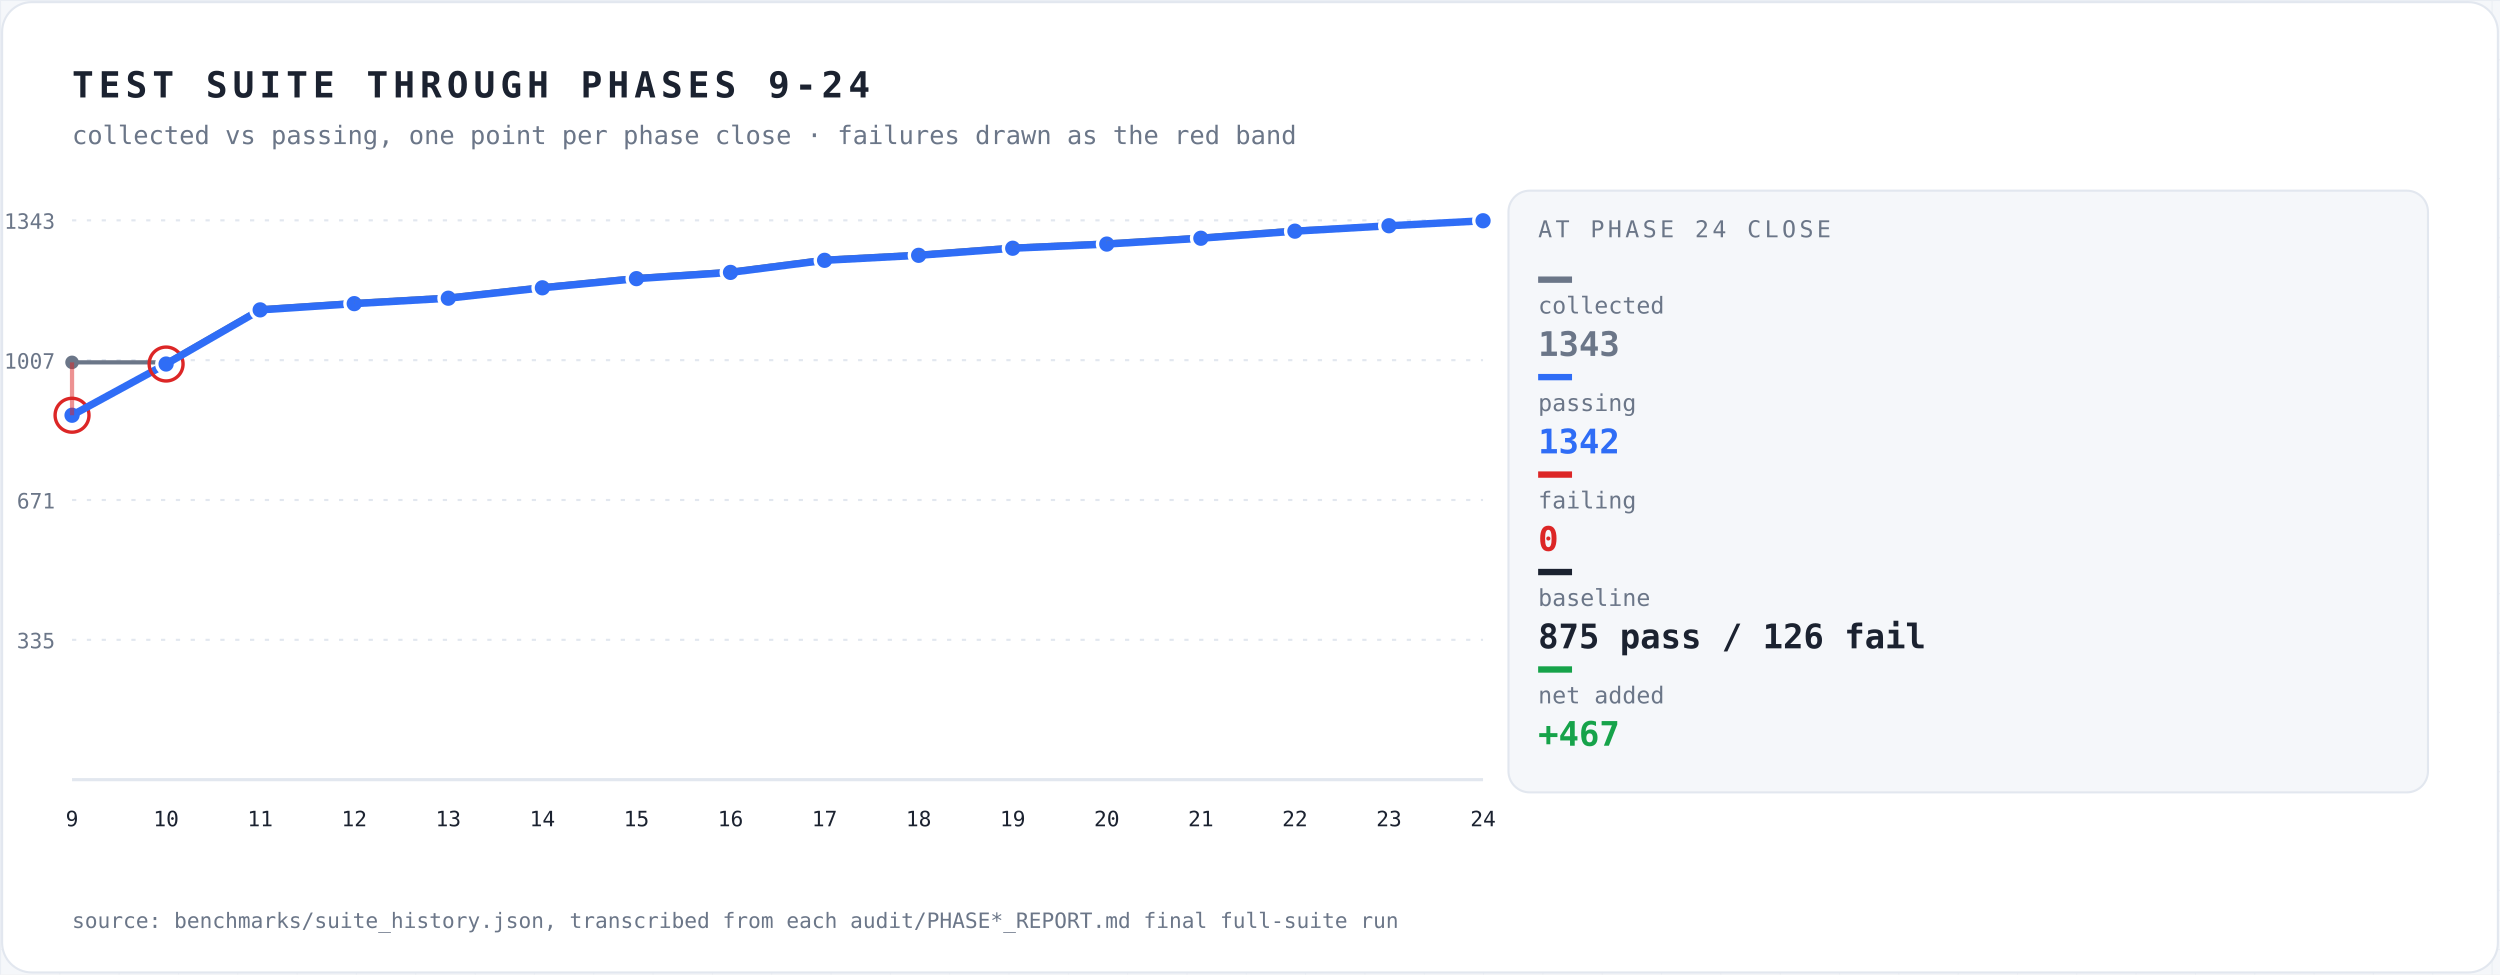
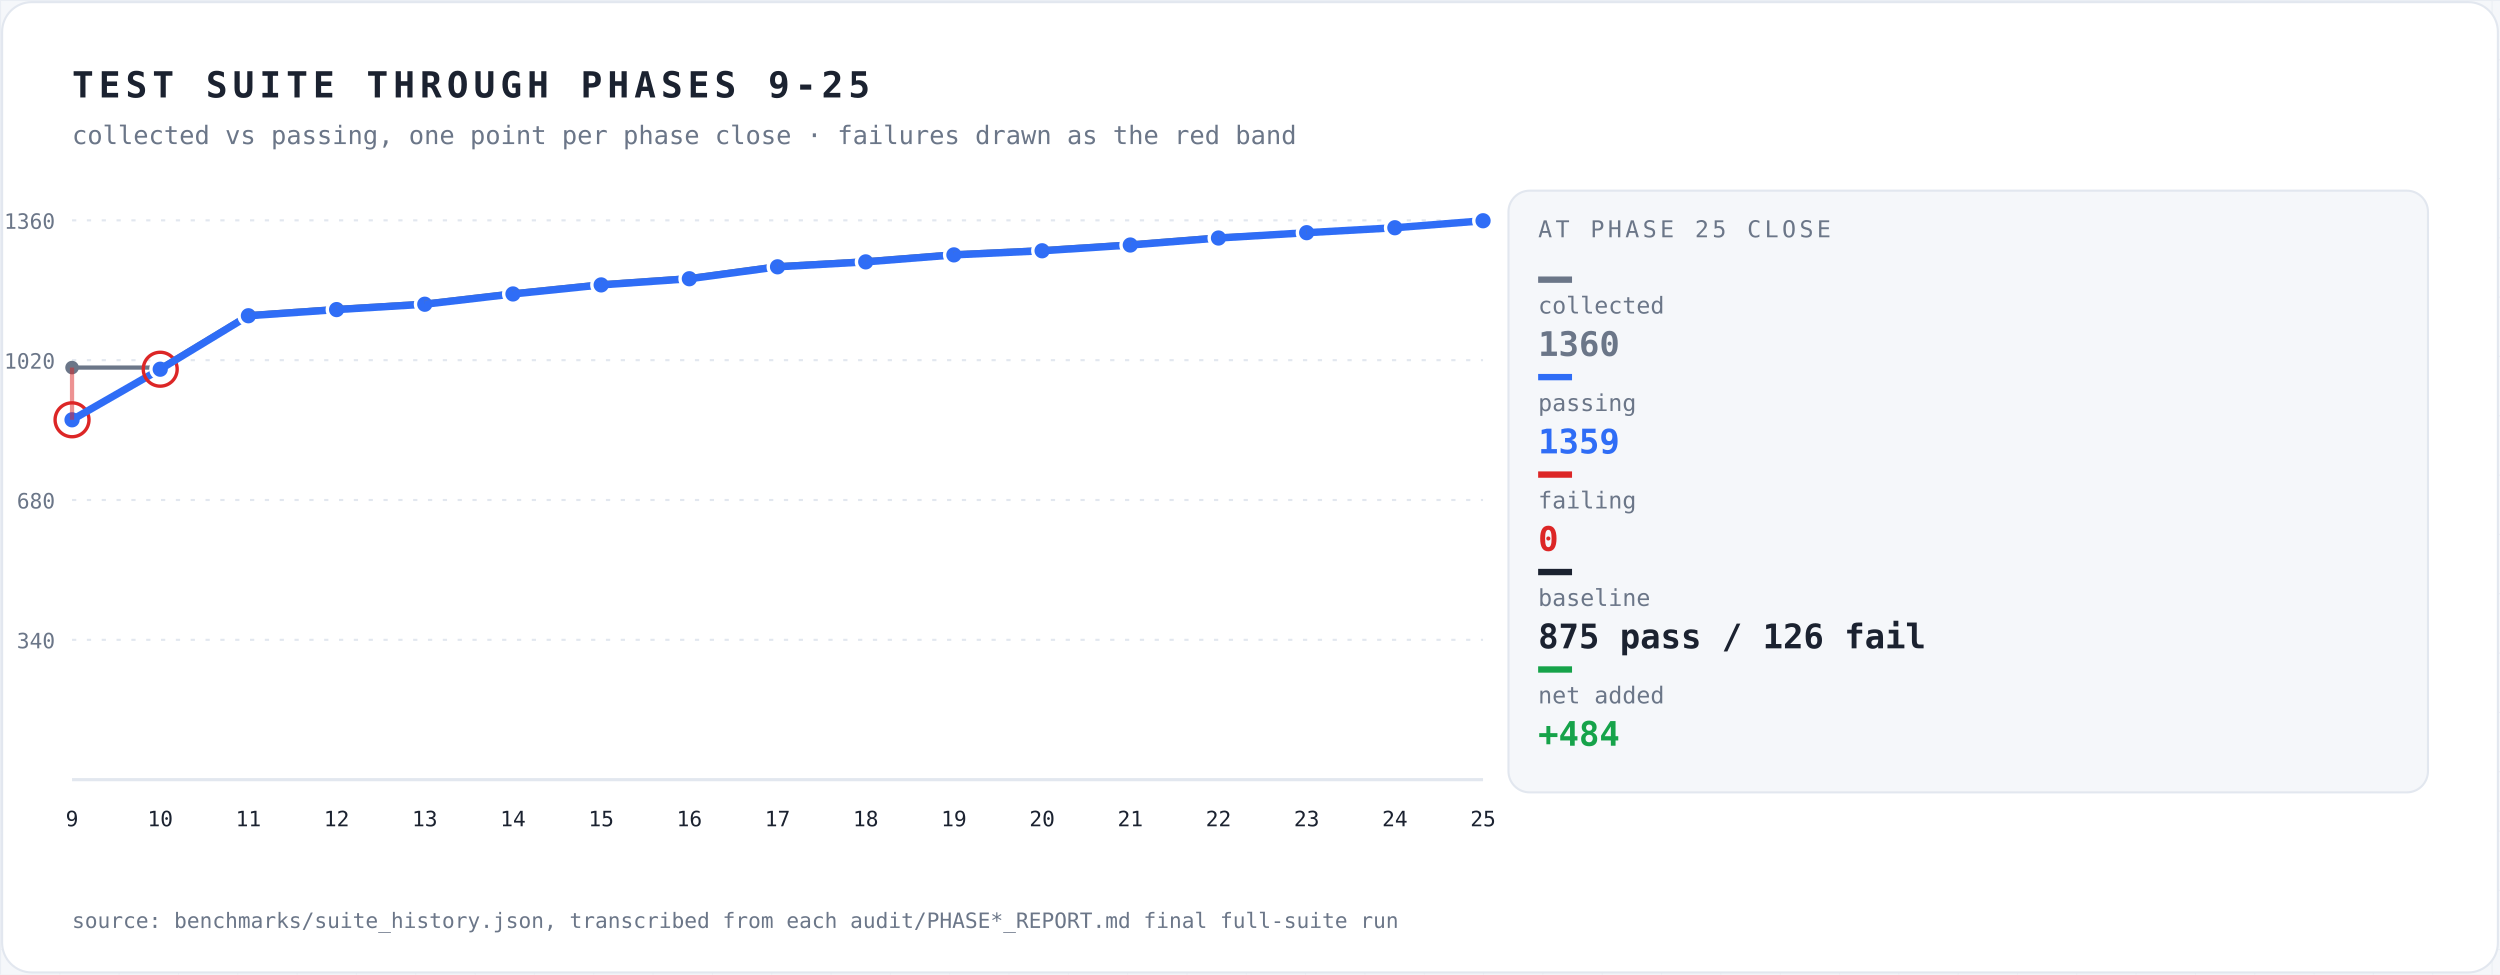
- <svg xmlns="http://www.w3.org/2000/svg" width="1180" height="460" viewBox="0 0 1180 460" role="img" aria-label="TEST SUITE THROUGH PHASES 9-24: collected vs passing, one point per phase close · failures drawn as the red band">
+ <svg xmlns="http://www.w3.org/2000/svg" width="1180" height="460" viewBox="0 0 1180 460" role="img" aria-label="TEST SUITE THROUGH PHASES 9-25: collected vs passing, one point per phase close · failures drawn as the red band">
  <defs>
    <pattern id="grid" width="28" height="28" patternUnits="userSpaceOnUse">
      <path d="M28 0H0v28" fill="none" stroke="#e2e7ef" stroke-width="1" />
    </pattern>
  </defs>
  <rect width="100%" height="100%" fill="#f5f7fa" />
  <rect width="100%" height="100%" fill="url(#grid)" opacity=".55" />
  <rect x="1" y="1" width="1178" height="458" rx="14" fill="#ffffff" stroke="#e2e7ef" />
-   <text x="34" y="46" font-family="ui-monospace, 'SF Mono', Menlo, Consolas, monospace" font-size="17" font-weight="700" letter-spacing="2.4" fill="#1b2230">TEST SUITE THROUGH PHASES 9-24</text>
+   <text x="34" y="46" font-family="ui-monospace, 'SF Mono', Menlo, Consolas, monospace" font-size="17" font-weight="700" letter-spacing="2.4" fill="#1b2230">TEST SUITE THROUGH PHASES 9-25</text>
  <text x="34" y="68" font-family="ui-monospace, 'SF Mono', Menlo, Consolas, monospace" font-size="12" fill="#6b7688">collected vs passing, one point per phase close · failures drawn as the red band</text>
  <line x1="34" y1="368" x2="700" y2="368" stroke="#e2e7ef" stroke-width="1.5" />
  <line x1="34" y1="302.0" x2="700" y2="302.0" stroke="#e2e7ef" stroke-dasharray="2 5" />
-   <text x="26" y="306.0" text-anchor="end" font-family="ui-monospace, 'SF Mono', Menlo, Consolas, monospace" font-size="10" fill="#6b7688">335</text>
+   <text x="26" y="306.0" text-anchor="end" font-family="ui-monospace, 'SF Mono', Menlo, Consolas, monospace" font-size="10" fill="#6b7688">340</text>
  <line x1="34" y1="236.0" x2="700" y2="236.0" stroke="#e2e7ef" stroke-dasharray="2 5" />
-   <text x="26" y="240.0" text-anchor="end" font-family="ui-monospace, 'SF Mono', Menlo, Consolas, monospace" font-size="10" fill="#6b7688">671</text>
+   <text x="26" y="240.0" text-anchor="end" font-family="ui-monospace, 'SF Mono', Menlo, Consolas, monospace" font-size="10" fill="#6b7688">680</text>
  <line x1="34" y1="170.0" x2="700" y2="170.0" stroke="#e2e7ef" stroke-dasharray="2 5" />
-   <text x="26" y="174.0" text-anchor="end" font-family="ui-monospace, 'SF Mono', Menlo, Consolas, monospace" font-size="10" fill="#6b7688">1007</text>
+   <text x="26" y="174.0" text-anchor="end" font-family="ui-monospace, 'SF Mono', Menlo, Consolas, monospace" font-size="10" fill="#6b7688">1020</text>
  <line x1="34" y1="104.0" x2="700" y2="104.0" stroke="#e2e7ef" stroke-dasharray="2 5" />
-   <text x="26" y="108.0" text-anchor="end" font-family="ui-monospace, 'SF Mono', Menlo, Consolas, monospace" font-size="10" fill="#6b7688">1343</text>
-   <circle cx="34.0" cy="171.032" r="3.2" fill="#6b7688" />
-   <circle cx="34.0" cy="195.997" r="4.4" fill="#2f6df6" stroke="#ffffff" stroke-width="1.6" />
-   <circle cx="34.0" cy="195.997" r="8" fill="none" stroke="#dc2626" stroke-width="1.6" />
+   <text x="26" y="108.0" text-anchor="end" font-family="ui-monospace, 'SF Mono', Menlo, Consolas, monospace" font-size="10" fill="#6b7688">1360</text>
+   <circle cx="34.0" cy="173.494" r="3.2" fill="#6b7688" />
+   <circle cx="34.0" cy="198.147" r="4.4" fill="#2f6df6" stroke="#ffffff" stroke-width="1.6" />
+   <circle cx="34.0" cy="198.147" r="8" fill="none" stroke="#dc2626" stroke-width="1.6" />
  <text x="34.0" y="390" text-anchor="middle" font-family="ui-monospace, 'SF Mono', Menlo, Consolas, monospace" font-size="10" fill="#1b2230">9</text>
-   <line x1="34" y1="171.032" x2="78.4" y2="171.032" stroke="#6b7688" stroke-width="2" />
-   <line x1="34" y1="195.997" x2="78.4" y2="171.818" stroke="#2f6df6" stroke-width="3.5" />
-   <line x1="34" y1="171.032" x2="34" y2="195.997" stroke="#dc2626" stroke-width="2" opacity=".5" />
-   <circle cx="78.4" cy="171.032" r="3.2" fill="#6b7688" />
-   <circle cx="78.4" cy="171.818" r="4.4" fill="#2f6df6" stroke="#ffffff" stroke-width="1.6" />
-   <circle cx="78.4" cy="171.818" r="8" fill="none" stroke="#dc2626" stroke-width="1.6" />
-   <text x="78.4" y="390" text-anchor="middle" font-family="ui-monospace, 'SF Mono', Menlo, Consolas, monospace" font-size="10" fill="#1b2230">10</text>
-   <line x1="78.4" y1="171.032" x2="122.8" y2="145.477" stroke="#6b7688" stroke-width="2" />
-   <line x1="78.4" y1="171.818" x2="122.8" y2="146.264" stroke="#2f6df6" stroke-width="3.5" />
-   <circle cx="122.8" cy="145.477" r="3.2" fill="#6b7688" />
-   <circle cx="122.8" cy="146.264" r="4.4" fill="#2f6df6" stroke="#ffffff" stroke-width="1.6" />
-   <text x="122.8" y="390" text-anchor="middle" font-family="ui-monospace, 'SF Mono', Menlo, Consolas, monospace" font-size="10" fill="#1b2230">11</text>
-   <line x1="122.8" y1="145.477" x2="167.2" y2="142.529" stroke="#6b7688" stroke-width="2" />
-   <line x1="122.8" y1="146.264" x2="167.2" y2="143.315" stroke="#2f6df6" stroke-width="3.5" />
-   <circle cx="167.2" cy="142.529" r="3.2" fill="#6b7688" />
-   <circle cx="167.2" cy="143.315" r="4.4" fill="#2f6df6" stroke="#ffffff" stroke-width="1.6" />
-   <text x="167.2" y="390" text-anchor="middle" font-family="ui-monospace, 'SF Mono', Menlo, Consolas, monospace" font-size="10" fill="#1b2230">12</text>
-   <line x1="167.2" y1="142.529" x2="211.6" y2="139.973" stroke="#6b7688" stroke-width="2" />
-   <line x1="167.2" y1="143.315" x2="211.6" y2="140.759" stroke="#2f6df6" stroke-width="3.5" />
-   <circle cx="211.6" cy="139.973" r="3.2" fill="#6b7688" />
-   <circle cx="211.6" cy="140.759" r="4.4" fill="#2f6df6" stroke="#ffffff" stroke-width="1.6" />
-   <text x="211.6" y="390" text-anchor="middle" font-family="ui-monospace, 'SF Mono', Menlo, Consolas, monospace" font-size="10" fill="#1b2230">13</text>
-   <line x1="211.6" y1="139.973" x2="256.0" y2="135.059" stroke="#6b7688" stroke-width="2" />
-   <line x1="211.6" y1="140.759" x2="256.0" y2="135.845" stroke="#2f6df6" stroke-width="3.5" />
-   <circle cx="256.0" cy="135.059" r="3.2" fill="#6b7688" />
-   <circle cx="256.0" cy="135.845" r="4.4" fill="#2f6df6" stroke="#ffffff" stroke-width="1.6" />
-   <text x="256.0" y="390" text-anchor="middle" font-family="ui-monospace, 'SF Mono', Menlo, Consolas, monospace" font-size="10" fill="#1b2230">14</text>
-   <line x1="256" y1="135.059" x2="300.4" y2="130.734" stroke="#6b7688" stroke-width="2" />
-   <line x1="256" y1="135.845" x2="300.4" y2="131.52" stroke="#2f6df6" stroke-width="3.5" />
-   <circle cx="300.4" cy="130.734" r="3.2" fill="#6b7688" />
-   <circle cx="300.4" cy="131.52" r="4.4" fill="#2f6df6" stroke="#ffffff" stroke-width="1.6" />
-   <text x="300.4" y="390" text-anchor="middle" font-family="ui-monospace, 'SF Mono', Menlo, Consolas, monospace" font-size="10" fill="#1b2230">15</text>
-   <line x1="300.4" y1="130.734" x2="344.8" y2="127.786" stroke="#6b7688" stroke-width="2" />
-   <line x1="300.4" y1="131.52" x2="344.8" y2="128.572" stroke="#2f6df6" stroke-width="3.5" />
-   <circle cx="344.8" cy="127.786" r="3.2" fill="#6b7688" />
-   <circle cx="344.8" cy="128.572" r="4.4" fill="#2f6df6" stroke="#ffffff" stroke-width="1.6" />
-   <text x="344.8" y="390" text-anchor="middle" font-family="ui-monospace, 'SF Mono', Menlo, Consolas, monospace" font-size="10" fill="#1b2230">16</text>
-   <line x1="344.8" y1="127.786" x2="389.2" y2="122.085" stroke="#6b7688" stroke-width="2" />
-   <line x1="344.8" y1="128.572" x2="389.2" y2="122.871" stroke="#2f6df6" stroke-width="3.5" />
-   <circle cx="389.2" cy="122.085" r="3.2" fill="#6b7688" />
-   <circle cx="389.2" cy="122.871" r="4.4" fill="#2f6df6" stroke="#ffffff" stroke-width="1.6" />
-   <text x="389.2" y="390" text-anchor="middle" font-family="ui-monospace, 'SF Mono', Menlo, Consolas, monospace" font-size="10" fill="#1b2230">17</text>
-   <line x1="389.2" y1="122.085" x2="433.6" y2="119.726" stroke="#6b7688" stroke-width="2" />
-   <line x1="389.2" y1="122.871" x2="433.6" y2="120.512" stroke="#2f6df6" stroke-width="3.5" />
-   <circle cx="433.6" cy="119.726" r="3.2" fill="#6b7688" />
-   <circle cx="433.6" cy="120.512" r="4.4" fill="#2f6df6" stroke="#ffffff" stroke-width="1.6" />
-   <text x="433.6" y="390" text-anchor="middle" font-family="ui-monospace, 'SF Mono', Menlo, Consolas, monospace" font-size="10" fill="#1b2230">18</text>
-   <line x1="433.6" y1="119.726" x2="478.0" y2="116.384" stroke="#6b7688" stroke-width="2" />
-   <line x1="433.6" y1="120.512" x2="478.0" y2="117.171" stroke="#2f6df6" stroke-width="3.5" />
-   <circle cx="478.0" cy="116.384" r="3.2" fill="#6b7688" />
-   <circle cx="478.0" cy="117.171" r="4.4" fill="#2f6df6" stroke="#ffffff" stroke-width="1.6" />
-   <text x="478.0" y="390" text-anchor="middle" font-family="ui-monospace, 'SF Mono', Menlo, Consolas, monospace" font-size="10" fill="#1b2230">19</text>
-   <line x1="478.0" y1="116.384" x2="522.4" y2="114.418" stroke="#6b7688" stroke-width="2" />
-   <line x1="478.0" y1="117.171" x2="522.4" y2="115.205" stroke="#2f6df6" stroke-width="3.5" />
-   <circle cx="522.4" cy="114.418" r="3.2" fill="#6b7688" />
-   <circle cx="522.4" cy="115.205" r="4.4" fill="#2f6df6" stroke="#ffffff" stroke-width="1.6" />
-   <text x="522.4" y="390" text-anchor="middle" font-family="ui-monospace, 'SF Mono', Menlo, Consolas, monospace" font-size="10" fill="#1b2230">20</text>
-   <line x1="522.4" y1="114.418" x2="566.8" y2="111.666" stroke="#6b7688" stroke-width="2" />
-   <line x1="522.4" y1="115.205" x2="566.8" y2="112.453" stroke="#2f6df6" stroke-width="3.5" />
-   <circle cx="566.8" cy="111.666" r="3.2" fill="#6b7688" />
-   <circle cx="566.8" cy="112.453" r="4.4" fill="#2f6df6" stroke="#ffffff" stroke-width="1.6" />
-   <text x="566.8" y="390" text-anchor="middle" font-family="ui-monospace, 'SF Mono', Menlo, Consolas, monospace" font-size="10" fill="#1b2230">21</text>
-   <line x1="566.8" y1="111.666" x2="611.2" y2="108.325" stroke="#6b7688" stroke-width="2" />
-   <line x1="566.8" y1="112.453" x2="611.2" y2="109.111" stroke="#2f6df6" stroke-width="3.5" />
-   <circle cx="611.2" cy="108.325" r="3.2" fill="#6b7688" />
-   <circle cx="611.2" cy="109.111" r="4.4" fill="#2f6df6" stroke="#ffffff" stroke-width="1.6" />
-   <text x="611.2" y="390" text-anchor="middle" font-family="ui-monospace, 'SF Mono', Menlo, Consolas, monospace" font-size="10" fill="#1b2230">22</text>
-   <line x1="611.2" y1="108.325" x2="655.6" y2="106.359" stroke="#6b7688" stroke-width="2" />
-   <line x1="611.2" y1="109.111" x2="655.6" y2="106.555" stroke="#2f6df6" stroke-width="3.5" />
-   <circle cx="655.6" cy="106.359" r="3.2" fill="#6b7688" />
-   <circle cx="655.6" cy="106.555" r="4.4" fill="#2f6df6" stroke="#ffffff" stroke-width="1.6" />
-   <text x="655.6" y="390" text-anchor="middle" font-family="ui-monospace, 'SF Mono', Menlo, Consolas, monospace" font-size="10" fill="#1b2230">23</text>
-   <line x1="655.6" y1="106.359" x2="700.0" y2="104.0" stroke="#6b7688" stroke-width="2" />
-   <line x1="655.6" y1="106.555" x2="700.0" y2="104.197" stroke="#2f6df6" stroke-width="3.5" />
+   <line x1="34.0" y1="173.494" x2="75.625" y2="173.494" stroke="#6b7688" stroke-width="2" />
+   <line x1="34.0" y1="198.147" x2="75.625" y2="174.271" stroke="#2f6df6" stroke-width="3.5" />
+   <line x1="34.0" y1="173.494" x2="34.0" y2="198.147" stroke="#dc2626" stroke-width="2" opacity=".5" />
+   <circle cx="75.625" cy="173.494" r="3.2" fill="#6b7688" />
+   <circle cx="75.625" cy="174.271" r="4.4" fill="#2f6df6" stroke="#ffffff" stroke-width="1.6" />
+   <circle cx="75.625" cy="174.271" r="8" fill="none" stroke="#dc2626" stroke-width="1.6" />
+   <text x="75.625" y="390" text-anchor="middle" font-family="ui-monospace, 'SF Mono', Menlo, Consolas, monospace" font-size="10" fill="#1b2230">10</text>
+   <line x1="75.625" y1="173.494" x2="117.25" y2="148.259" stroke="#6b7688" stroke-width="2" />
+   <line x1="75.625" y1="174.271" x2="117.25" y2="149.035" stroke="#2f6df6" stroke-width="3.5" />
+   <circle cx="117.25" cy="148.259" r="3.2" fill="#6b7688" />
+   <circle cx="117.25" cy="149.035" r="4.4" fill="#2f6df6" stroke="#ffffff" stroke-width="1.6" />
+   <text x="117.25" y="390" text-anchor="middle" font-family="ui-monospace, 'SF Mono', Menlo, Consolas, monospace" font-size="10" fill="#1b2230">11</text>
+   <line x1="117.25" y1="148.259" x2="158.875" y2="145.347" stroke="#6b7688" stroke-width="2" />
+   <line x1="117.25" y1="149.035" x2="158.875" y2="146.124" stroke="#2f6df6" stroke-width="3.5" />
+   <circle cx="158.875" cy="145.347" r="3.2" fill="#6b7688" />
+   <circle cx="158.875" cy="146.124" r="4.4" fill="#2f6df6" stroke="#ffffff" stroke-width="1.6" />
+   <text x="158.875" y="390" text-anchor="middle" font-family="ui-monospace, 'SF Mono', Menlo, Consolas, monospace" font-size="10" fill="#1b2230">12</text>
+   <line x1="158.875" y1="145.347" x2="200.5" y2="142.824" stroke="#6b7688" stroke-width="2" />
+   <line x1="158.875" y1="146.124" x2="200.5" y2="143.6" stroke="#2f6df6" stroke-width="3.5" />
+   <circle cx="200.5" cy="142.824" r="3.2" fill="#6b7688" />
+   <circle cx="200.5" cy="143.6" r="4.4" fill="#2f6df6" stroke="#ffffff" stroke-width="1.6" />
+   <text x="200.5" y="390" text-anchor="middle" font-family="ui-monospace, 'SF Mono', Menlo, Consolas, monospace" font-size="10" fill="#1b2230">13</text>
+   <line x1="200.5" y1="142.824" x2="242.125" y2="137.971" stroke="#6b7688" stroke-width="2" />
+   <line x1="200.5" y1="143.6" x2="242.125" y2="138.747" stroke="#2f6df6" stroke-width="3.5" />
+   <circle cx="242.125" cy="137.971" r="3.2" fill="#6b7688" />
+   <circle cx="242.125" cy="138.747" r="4.4" fill="#2f6df6" stroke="#ffffff" stroke-width="1.6" />
+   <text x="242.125" y="390" text-anchor="middle" font-family="ui-monospace, 'SF Mono', Menlo, Consolas, monospace" font-size="10" fill="#1b2230">14</text>
+   <line x1="242.125" y1="137.971" x2="283.75" y2="133.7" stroke="#6b7688" stroke-width="2" />
+   <line x1="242.125" y1="138.747" x2="283.75" y2="134.476" stroke="#2f6df6" stroke-width="3.5" />
+   <circle cx="283.75" cy="133.7" r="3.2" fill="#6b7688" />
+   <circle cx="283.75" cy="134.476" r="4.4" fill="#2f6df6" stroke="#ffffff" stroke-width="1.6" />
+   <text x="283.75" y="390" text-anchor="middle" font-family="ui-monospace, 'SF Mono', Menlo, Consolas, monospace" font-size="10" fill="#1b2230">15</text>
+   <line x1="283.75" y1="133.7" x2="325.375" y2="130.788" stroke="#6b7688" stroke-width="2" />
+   <line x1="283.75" y1="134.476" x2="325.375" y2="131.565" stroke="#2f6df6" stroke-width="3.5" />
+   <circle cx="325.375" cy="130.788" r="3.2" fill="#6b7688" />
+   <circle cx="325.375" cy="131.565" r="4.4" fill="#2f6df6" stroke="#ffffff" stroke-width="1.6" />
+   <text x="325.375" y="390" text-anchor="middle" font-family="ui-monospace, 'SF Mono', Menlo, Consolas, monospace" font-size="10" fill="#1b2230">16</text>
+   <line x1="325.375" y1="130.788" x2="367.0" y2="125.159" stroke="#6b7688" stroke-width="2" />
+   <line x1="325.375" y1="131.565" x2="367.0" y2="125.935" stroke="#2f6df6" stroke-width="3.5" />
+   <circle cx="367.0" cy="125.159" r="3.2" fill="#6b7688" />
+   <circle cx="367.0" cy="125.935" r="4.4" fill="#2f6df6" stroke="#ffffff" stroke-width="1.6" />
+   <text x="367.0" y="390" text-anchor="middle" font-family="ui-monospace, 'SF Mono', Menlo, Consolas, monospace" font-size="10" fill="#1b2230">17</text>
+   <line x1="367.0" y1="125.159" x2="408.625" y2="122.829" stroke="#6b7688" stroke-width="2" />
+   <line x1="367.0" y1="125.935" x2="408.625" y2="123.606" stroke="#2f6df6" stroke-width="3.5" />
+   <circle cx="408.625" cy="122.829" r="3.2" fill="#6b7688" />
+   <circle cx="408.625" cy="123.606" r="4.4" fill="#2f6df6" stroke="#ffffff" stroke-width="1.6" />
+   <text x="408.625" y="390" text-anchor="middle" font-family="ui-monospace, 'SF Mono', Menlo, Consolas, monospace" font-size="10" fill="#1b2230">18</text>
+   <line x1="408.625" y1="122.829" x2="450.25" y2="119.529" stroke="#6b7688" stroke-width="2" />
+   <line x1="408.625" y1="123.606" x2="450.25" y2="120.306" stroke="#2f6df6" stroke-width="3.5" />
+   <circle cx="450.25" cy="119.529" r="3.2" fill="#6b7688" />
+   <circle cx="450.25" cy="120.306" r="4.4" fill="#2f6df6" stroke="#ffffff" stroke-width="1.6" />
+   <text x="450.25" y="390" text-anchor="middle" font-family="ui-monospace, 'SF Mono', Menlo, Consolas, monospace" font-size="10" fill="#1b2230">19</text>
+   <line x1="450.25" y1="119.529" x2="491.875" y2="117.588" stroke="#6b7688" stroke-width="2" />
+   <line x1="450.25" y1="120.306" x2="491.875" y2="118.365" stroke="#2f6df6" stroke-width="3.5" />
+   <circle cx="491.875" cy="117.588" r="3.2" fill="#6b7688" />
+   <circle cx="491.875" cy="118.365" r="4.4" fill="#2f6df6" stroke="#ffffff" stroke-width="1.6" />
+   <text x="491.875" y="390" text-anchor="middle" font-family="ui-monospace, 'SF Mono', Menlo, Consolas, monospace" font-size="10" fill="#1b2230">20</text>
+   <line x1="491.875" y1="117.588" x2="533.5" y2="114.871" stroke="#6b7688" stroke-width="2" />
+   <line x1="491.875" y1="118.365" x2="533.5" y2="115.647" stroke="#2f6df6" stroke-width="3.5" />
+   <circle cx="533.5" cy="114.871" r="3.2" fill="#6b7688" />
+   <circle cx="533.5" cy="115.647" r="4.4" fill="#2f6df6" stroke="#ffffff" stroke-width="1.6" />
+   <text x="533.5" y="390" text-anchor="middle" font-family="ui-monospace, 'SF Mono', Menlo, Consolas, monospace" font-size="10" fill="#1b2230">21</text>
+   <line x1="533.5" y1="114.871" x2="575.125" y2="111.571" stroke="#6b7688" stroke-width="2" />
+   <line x1="533.5" y1="115.647" x2="575.125" y2="112.347" stroke="#2f6df6" stroke-width="3.5" />
+   <circle cx="575.125" cy="111.571" r="3.2" fill="#6b7688" />
+   <circle cx="575.125" cy="112.347" r="4.4" fill="#2f6df6" stroke="#ffffff" stroke-width="1.6" />
+   <text x="575.125" y="390" text-anchor="middle" font-family="ui-monospace, 'SF Mono', Menlo, Consolas, monospace" font-size="10" fill="#1b2230">22</text>
+   <line x1="575.125" y1="111.571" x2="616.75" y2="109.629" stroke="#6b7688" stroke-width="2" />
+   <line x1="575.125" y1="112.347" x2="616.75" y2="109.824" stroke="#2f6df6" stroke-width="3.5" />
+   <circle cx="616.75" cy="109.629" r="3.2" fill="#6b7688" />
+   <circle cx="616.75" cy="109.824" r="4.4" fill="#2f6df6" stroke="#ffffff" stroke-width="1.6" />
+   <text x="616.75" y="390" text-anchor="middle" font-family="ui-monospace, 'SF Mono', Menlo, Consolas, monospace" font-size="10" fill="#1b2230">23</text>
+   <line x1="616.75" y1="109.629" x2="658.375" y2="107.3" stroke="#6b7688" stroke-width="2" />
+   <line x1="616.75" y1="109.824" x2="658.375" y2="107.494" stroke="#2f6df6" stroke-width="3.5" />
+   <circle cx="658.375" cy="107.3" r="3.2" fill="#6b7688" />
+   <circle cx="658.375" cy="107.494" r="4.4" fill="#2f6df6" stroke="#ffffff" stroke-width="1.6" />
+   <text x="658.375" y="390" text-anchor="middle" font-family="ui-monospace, 'SF Mono', Menlo, Consolas, monospace" font-size="10" fill="#1b2230">24</text>
+   <line x1="658.375" y1="107.3" x2="700.0" y2="104.0" stroke="#6b7688" stroke-width="2" />
+   <line x1="658.375" y1="107.494" x2="700.0" y2="104.194" stroke="#2f6df6" stroke-width="3.5" />
  <circle cx="700.0" cy="104.0" r="3.2" fill="#6b7688" />
-   <circle cx="700.0" cy="104.197" r="4.4" fill="#2f6df6" stroke="#ffffff" stroke-width="1.6" />
-   <text x="700.0" y="390" text-anchor="middle" font-family="ui-monospace, 'SF Mono', Menlo, Consolas, monospace" font-size="10" fill="#1b2230">24</text>
+   <circle cx="700.0" cy="104.194" r="4.4" fill="#2f6df6" stroke="#ffffff" stroke-width="1.6" />
+   <text x="700.0" y="390" text-anchor="middle" font-family="ui-monospace, 'SF Mono', Menlo, Consolas, monospace" font-size="10" fill="#1b2230">25</text>
  <rect x="712" y="90" width="434" height="284" rx="10" fill="#f5f7fa" stroke="#e2e7ef" />
-   <text x="726" y="112" font-family="ui-monospace, 'SF Mono', Menlo, Consolas, monospace" font-size="11" letter-spacing="1.6" fill="#6b7688">AT PHASE 24 CLOSE</text>
+   <text x="726" y="112" font-family="ui-monospace, 'SF Mono', Menlo, Consolas, monospace" font-size="11" letter-spacing="1.6" fill="#6b7688">AT PHASE 25 CLOSE</text>
  <line x1="726" y1="132" x2="742" y2="132" stroke="#6b7688" stroke-width="3" />
  <text x="726" y="148" font-family="ui-monospace, 'SF Mono', Menlo, Consolas, monospace" font-size="11" fill="#6b7688">collected</text>
-   <text x="726" y="168" font-family="ui-monospace, 'SF Mono', Menlo, Consolas, monospace" font-size="16" font-weight="700" fill="#6b7688">1343</text>
+   <text x="726" y="168" font-family="ui-monospace, 'SF Mono', Menlo, Consolas, monospace" font-size="16" font-weight="700" fill="#6b7688">1360</text>
  <line x1="726" y1="178" x2="742" y2="178" stroke="#2f6df6" stroke-width="3" />
  <text x="726" y="194" font-family="ui-monospace, 'SF Mono', Menlo, Consolas, monospace" font-size="11" fill="#6b7688">passing</text>
-   <text x="726" y="214" font-family="ui-monospace, 'SF Mono', Menlo, Consolas, monospace" font-size="16" font-weight="700" fill="#2f6df6">1342</text>
+   <text x="726" y="214" font-family="ui-monospace, 'SF Mono', Menlo, Consolas, monospace" font-size="16" font-weight="700" fill="#2f6df6">1359</text>
  <line x1="726" y1="224" x2="742" y2="224" stroke="#dc2626" stroke-width="3" />
  <text x="726" y="240" font-family="ui-monospace, 'SF Mono', Menlo, Consolas, monospace" font-size="11" fill="#6b7688">failing</text>
  <text x="726" y="260" font-family="ui-monospace, 'SF Mono', Menlo, Consolas, monospace" font-size="16" font-weight="700" fill="#dc2626">0</text>
  <line x1="726" y1="270" x2="742" y2="270" stroke="#1b2230" stroke-width="3" />
  <text x="726" y="286" font-family="ui-monospace, 'SF Mono', Menlo, Consolas, monospace" font-size="11" fill="#6b7688">baseline</text>
  <text x="726" y="306" font-family="ui-monospace, 'SF Mono', Menlo, Consolas, monospace" font-size="16" font-weight="700" fill="#1b2230">875 pass / 126 fail</text>
  <line x1="726" y1="316" x2="742" y2="316" stroke="#16a34a" stroke-width="3" />
  <text x="726" y="332" font-family="ui-monospace, 'SF Mono', Menlo, Consolas, monospace" font-size="11" fill="#6b7688">net added</text>
-   <text x="726" y="352" font-family="ui-monospace, 'SF Mono', Menlo, Consolas, monospace" font-size="16" font-weight="700" fill="#16a34a">+467</text>
+   <text x="726" y="352" font-family="ui-monospace, 'SF Mono', Menlo, Consolas, monospace" font-size="16" font-weight="700" fill="#16a34a">+484</text>
  <text x="34" y="438" font-family="ui-monospace, 'SF Mono', Menlo, Consolas, monospace" font-size="10" fill="#6b7688">source: benchmarks/suite_history.json, transcribed from each audit/PHASE*_REPORT.md final full-suite run</text>
</svg>
